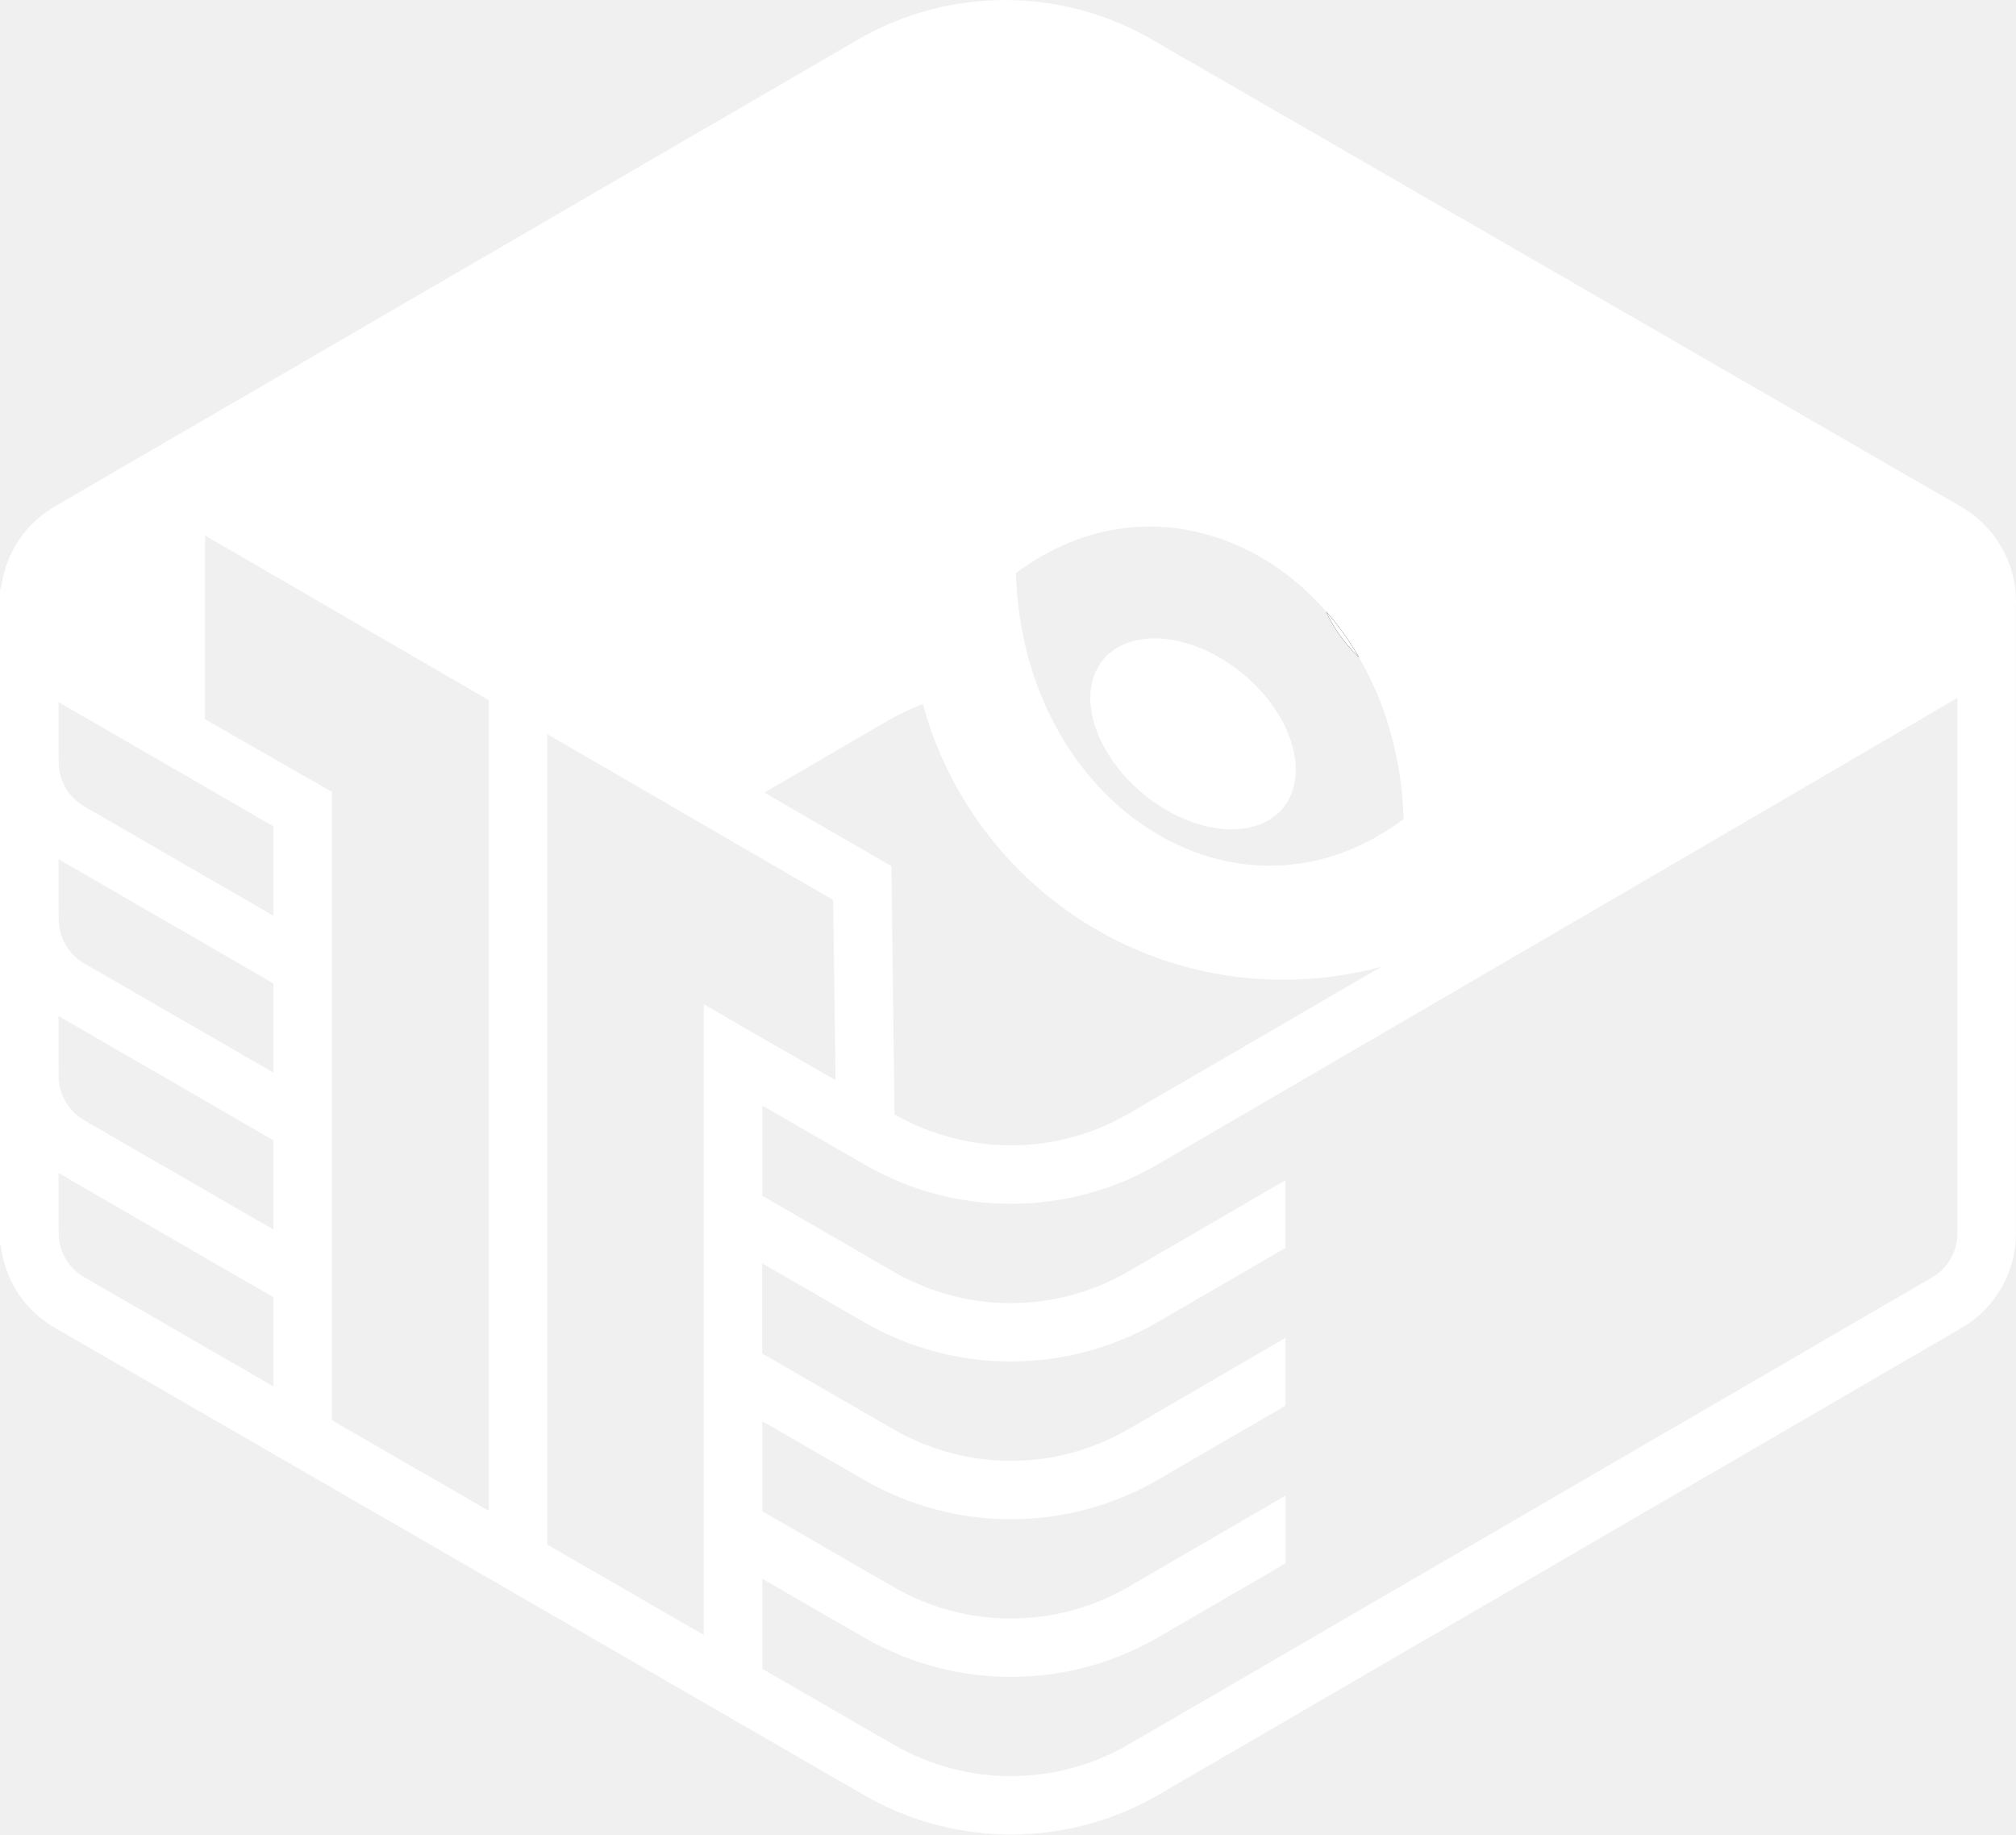
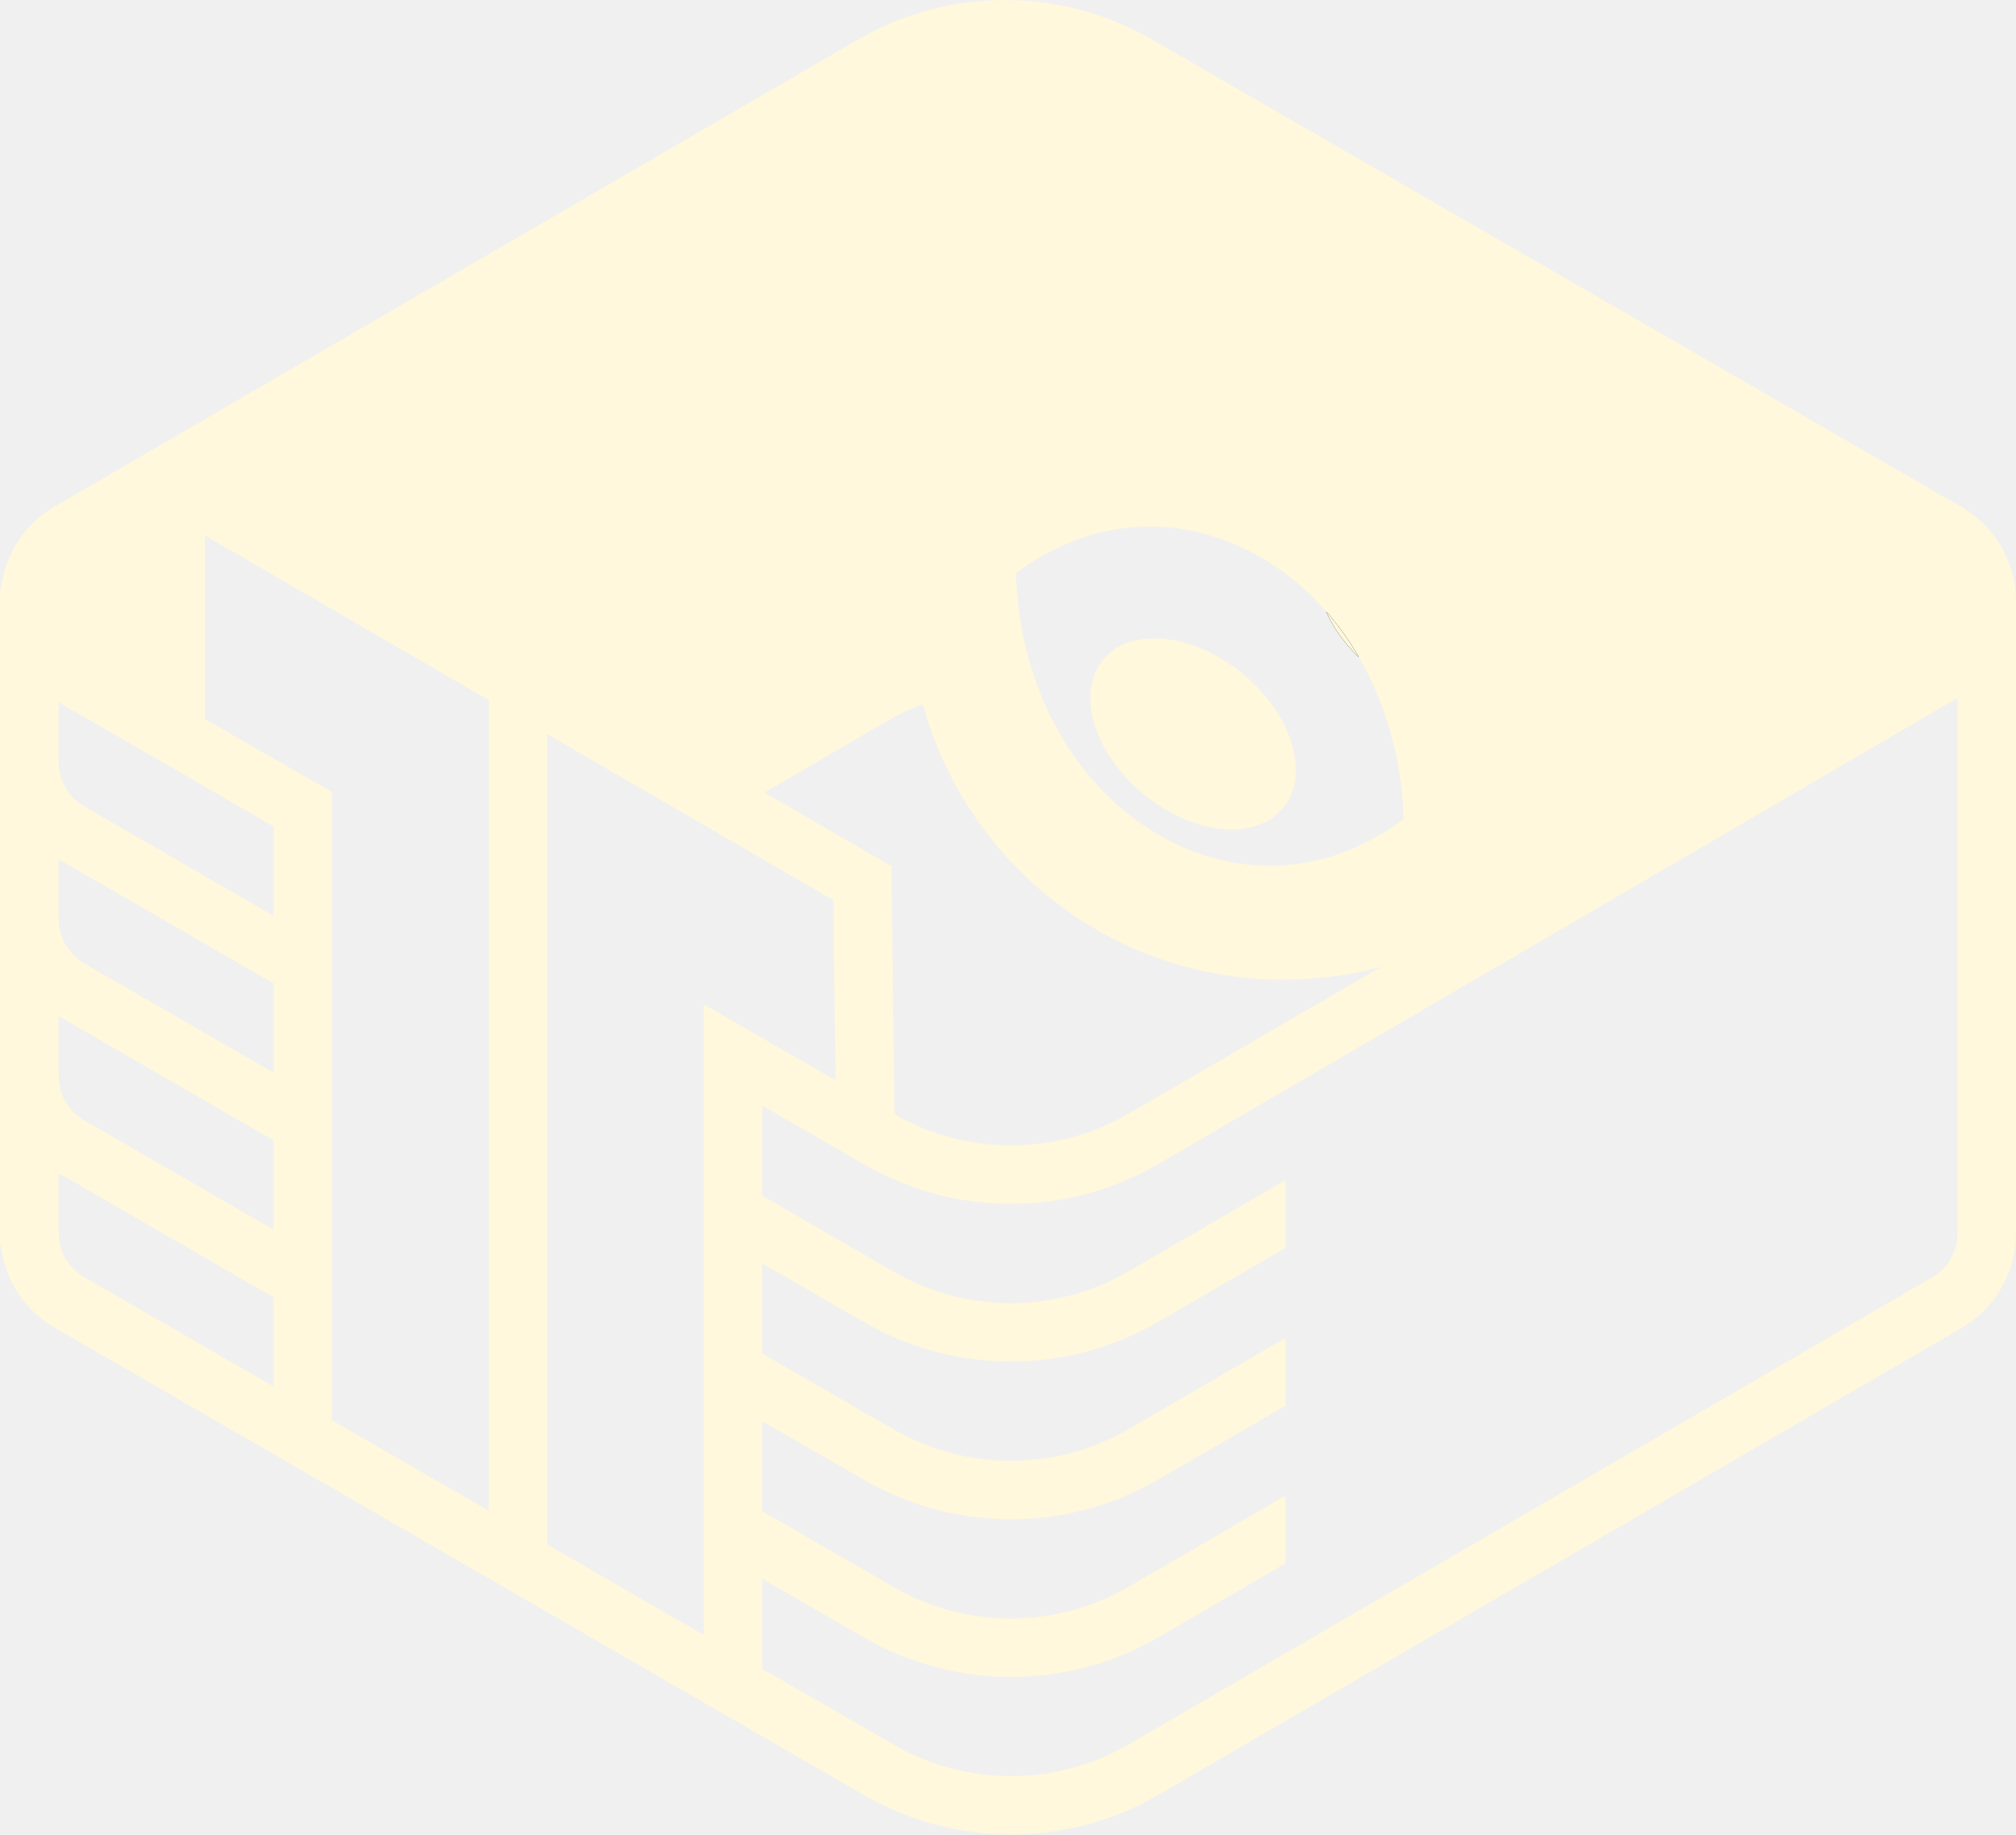
<svg xmlns="http://www.w3.org/2000/svg" viewBox="0 0 1574.31 1432.28">
  <defs>
-     <style>.cls-1{fill:#fff;}.cls-2{fill:#010101;}</style>
+     <style>.cls-1{fill:#FFF8DC;}.cls-2{fill:#010101;}</style>
  </defs>
  <g id="Layer_2" data-name="Layer 2">
    <g id="Layer_1-2" data-name="Layer 1">
      <path class="cls-1" d="M1531.17,395.47l-632.28-365a229,229,0,0,0-228.77.36L43,395.29A85.25,85.25,0,0,0,.83,459H.18L0,468.14V972H.64a84.77,84.77,0,0,0,42.5,64.8l632.19,365a229.45,229.45,0,0,0,228.86-.28l627.17-364.49a85.26,85.26,0,0,0,42.86-74.67V472.61a25.88,25.88,0,0,0,.09-2.64A85.39,85.39,0,0,0,1531.17,395.47ZM958,422.44c29,11,55.57,29.79,77.5,54.93a213.88,213.88,0,0,1,25.68,35.82,246.7,246.7,0,0,1,25.5,61.61,275.87,275.87,0,0,1,9.41,64.71,195,195,0,0,1-44,24.76,164.92,164.92,0,0,1-60.5,11.61c-32.81,0-64.8-9.87-93.23-28.06a155.72,155.72,0,0,1-13.53-9.32c-31-23.4-56.66-57.12-72.93-98.34-11-27.79-17.55-59-18.55-92.68C846.34,407.81,905.84,402.42,958,422.44Zm-265,140.38a167,167,0,0,1,27.7-13.07C754.3,673.69,867.63,764.9,1002.26,764.9a293.2,293.2,0,0,0,76.5-10.14L881.25,869.55c-3.75,2.2-7.22,4-10.69,5.67-3,1.55-6.13,3-9.69,4.48-2.56,1.09-4.76,1.91-7,2.83-2.1.73-4.29,1.55-6.4,2.28-2.46.82-4.84,1.56-7.31,2.2-3,.91-5.94,1.74-9.23,2.47-3,.72-6.12,1.37-9.69,1.92a178.74,178.74,0,0,1-19.1,2.37l-2.56.09-2.74.19c-2.29,0-4.84.09-7.31.09-3.11,0-6.22-.09-9.42-.19-2.92-.09-5.66-.36-8.31-.63s-4.94-.55-7.32-.92-4.93-.64-7.31-1.1c-5.11-.91-9.87-1.92-14.44-3.19l-1.18-.37h-.1c-3.84-1-7.22-2-10.23-3.11s-5.67-1.92-8.41-3c-2.38-.91-4.3-1.73-6.21-2.64-1.75-.73-3.3-1.38-4.76-2.11-1.64-.73-2.93-1.37-4.38-2.1l-.19-.18-.27-.09a35.05,35.05,0,0,1-4-2.1l-.18-.1-.27-.18c-1.37-.64-2.65-1.37-4-2.1l-2.37-188.64-.09-5.22-4.48-2.55-94.69-54.84ZM213.51,1082.41,66,997.23a39.65,39.65,0,0,1-20.2-34.91v-9.14H45.7V915.8l167.81,97Zm0-122.47L66,874.76a40,40,0,0,1-20.2-34.91v-9.14H45.7V793.23l167.81,97Zm0-122.56L66,752.29a40.08,40.08,0,0,1-20.2-35v-9.14H45.7V670.76l167.81,97Zm0-122.47L66,629.72a40,40,0,0,1-20.2-34.91v-9.14H45.7V548.2L138.93,602l74.58,43.14Zm168.17,464.57L259.2,1108.83V618.21l-4.57-2.56-94.5-54.11V418.05l221.55,128.6ZM549.57,784v492.44l-122.2-70.56V573.15L650.66,702.66l1.82,140.66L563.28,792Zm979,178.4a39.65,39.65,0,0,1-20.11,35.1L881.25,1362a183,183,0,0,1-183.07.27l-102.91-59.4v-70.29l80.06,46.16a229.45,229.45,0,0,0,228.86-.28l95.15-55.29,4.57-2.66V1167.6l-13.71,8-109,63.34a183,183,0,0,1-183.07.27l-102.91-59.41v-70.28l80.06,46.15a229.13,229.13,0,0,0,228.86-.36l95.15-55.2,4.57-2.65v-52.92l-13.71,7.94-109,63.34a183,183,0,0,1-183.07.28l-102.91-59.41V986.27l80.06,46.24a229.13,229.13,0,0,0,228.86-.36l95.15-55.21,4.57-2.65V921.37l-13.71,8-109,63.33a183,183,0,0,1-183.07.28L595.27,933.53V863.15l80.06,46.16c3.39,1.92,6.67,3.74,10,5.39,6.85,3.47,13.8,6.58,20.65,9.32a14.38,14.38,0,0,0,2.1.82c1.19.46,2.29.92,3.39,1.29,1.46.54,3.37,1.28,5.29,1.91,3,1,5.95,1.92,8.87,2.75a231,231,0,0,0,27,6.12c3.11.46,6.13.92,9.14,1.28s6.31.73,9.42.91c2.83.28,6,.46,9.14.55s6.12.18,9.14.18A227.69,227.69,0,0,0,904.19,909c134.17-78.14,542.17-315.87,624.33-364.12Z" />
      <path class="cls-1" d="M1061.21,513.19c-11.33-10.87-20.2-23.3-25.68-35.82A213.88,213.88,0,0,1,1061.21,513.19Z" />
      <path class="cls-2" d="M1061.21,513.19c-11.33-10.87-20.2-23.3-25.68-35.82A213.88,213.88,0,0,1,1061.21,513.19Z" />
      <path class="cls-1" d="M1061.21,513.19c-11.33-10.87-20.2-23.3-25.68-35.82A213.88,213.88,0,0,1,1061.21,513.19Z" />
      <path class="cls-1" d="M1007.83,621.23a40.64,40.64,0,0,1-8.59,12.52c-19.28,19.37-57.21,18.55-92.76-4-31.44-19.92-52.19-51.27-54.75-78.87a52.38,52.38,0,0,1,3.75-26.23c14-31.35,59.4-35.19,101.45-8.5S1021.73,589.88,1007.83,621.23Z" />
    </g>
  </g>
</svg>
